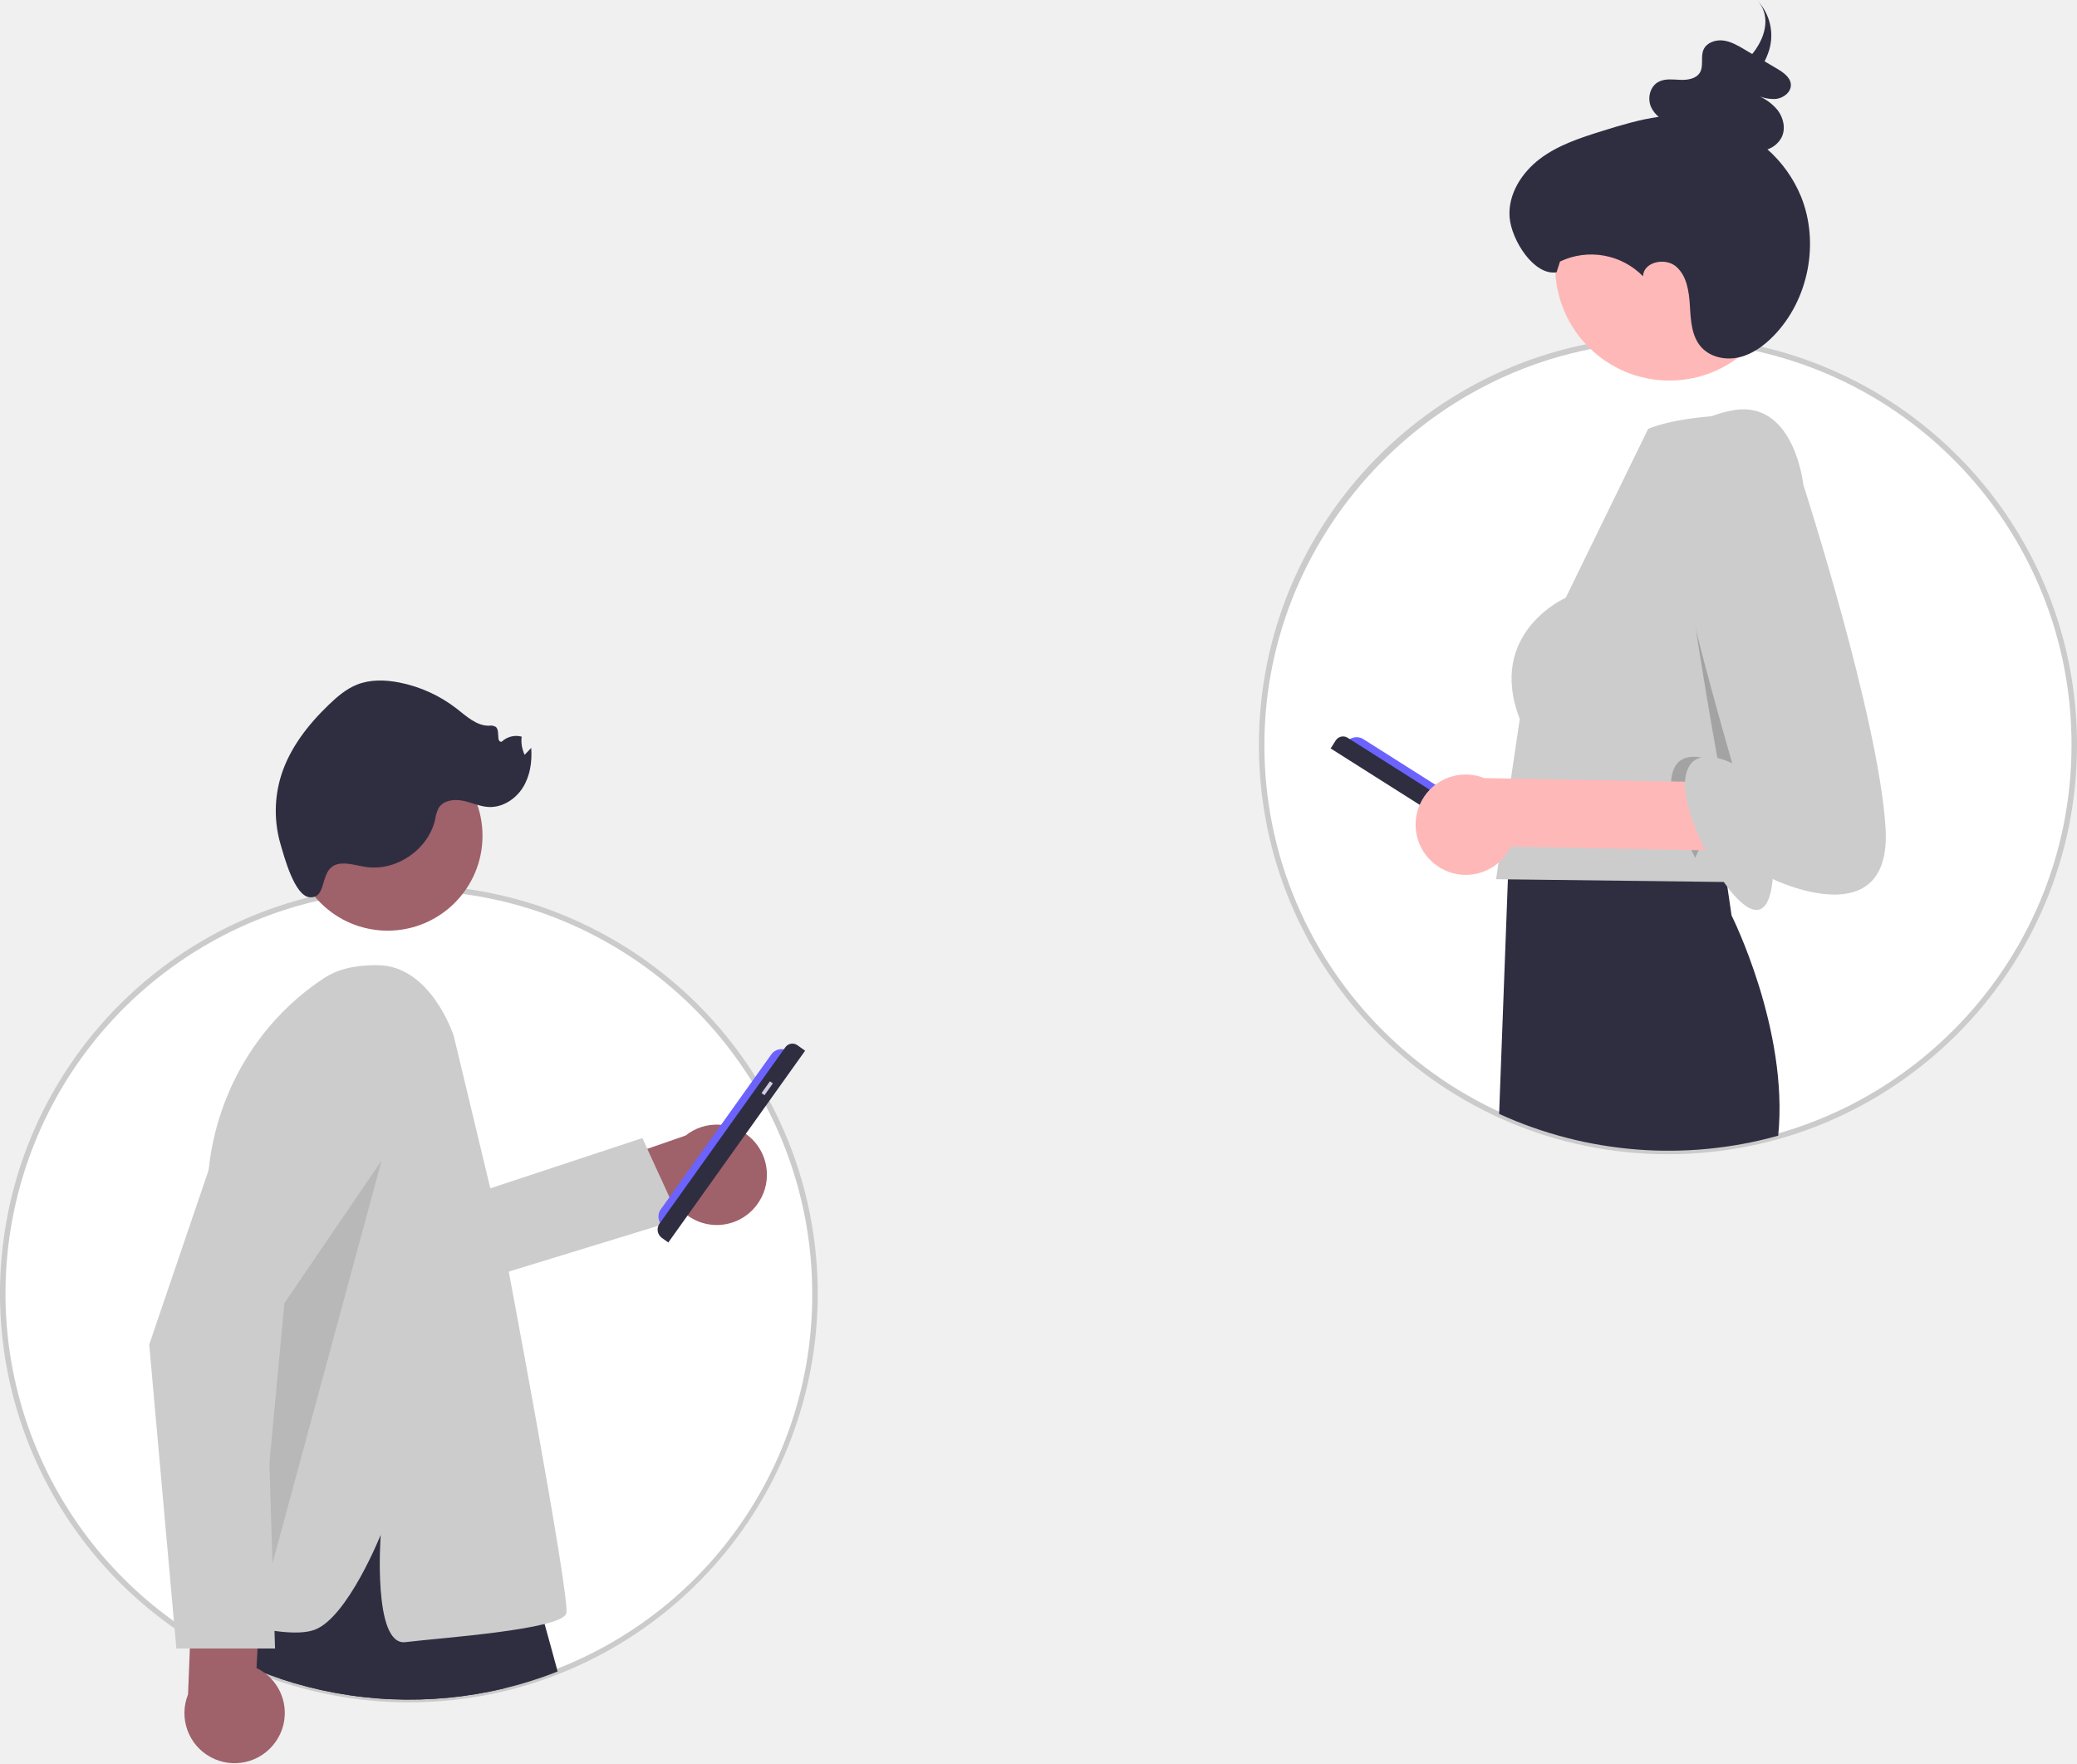
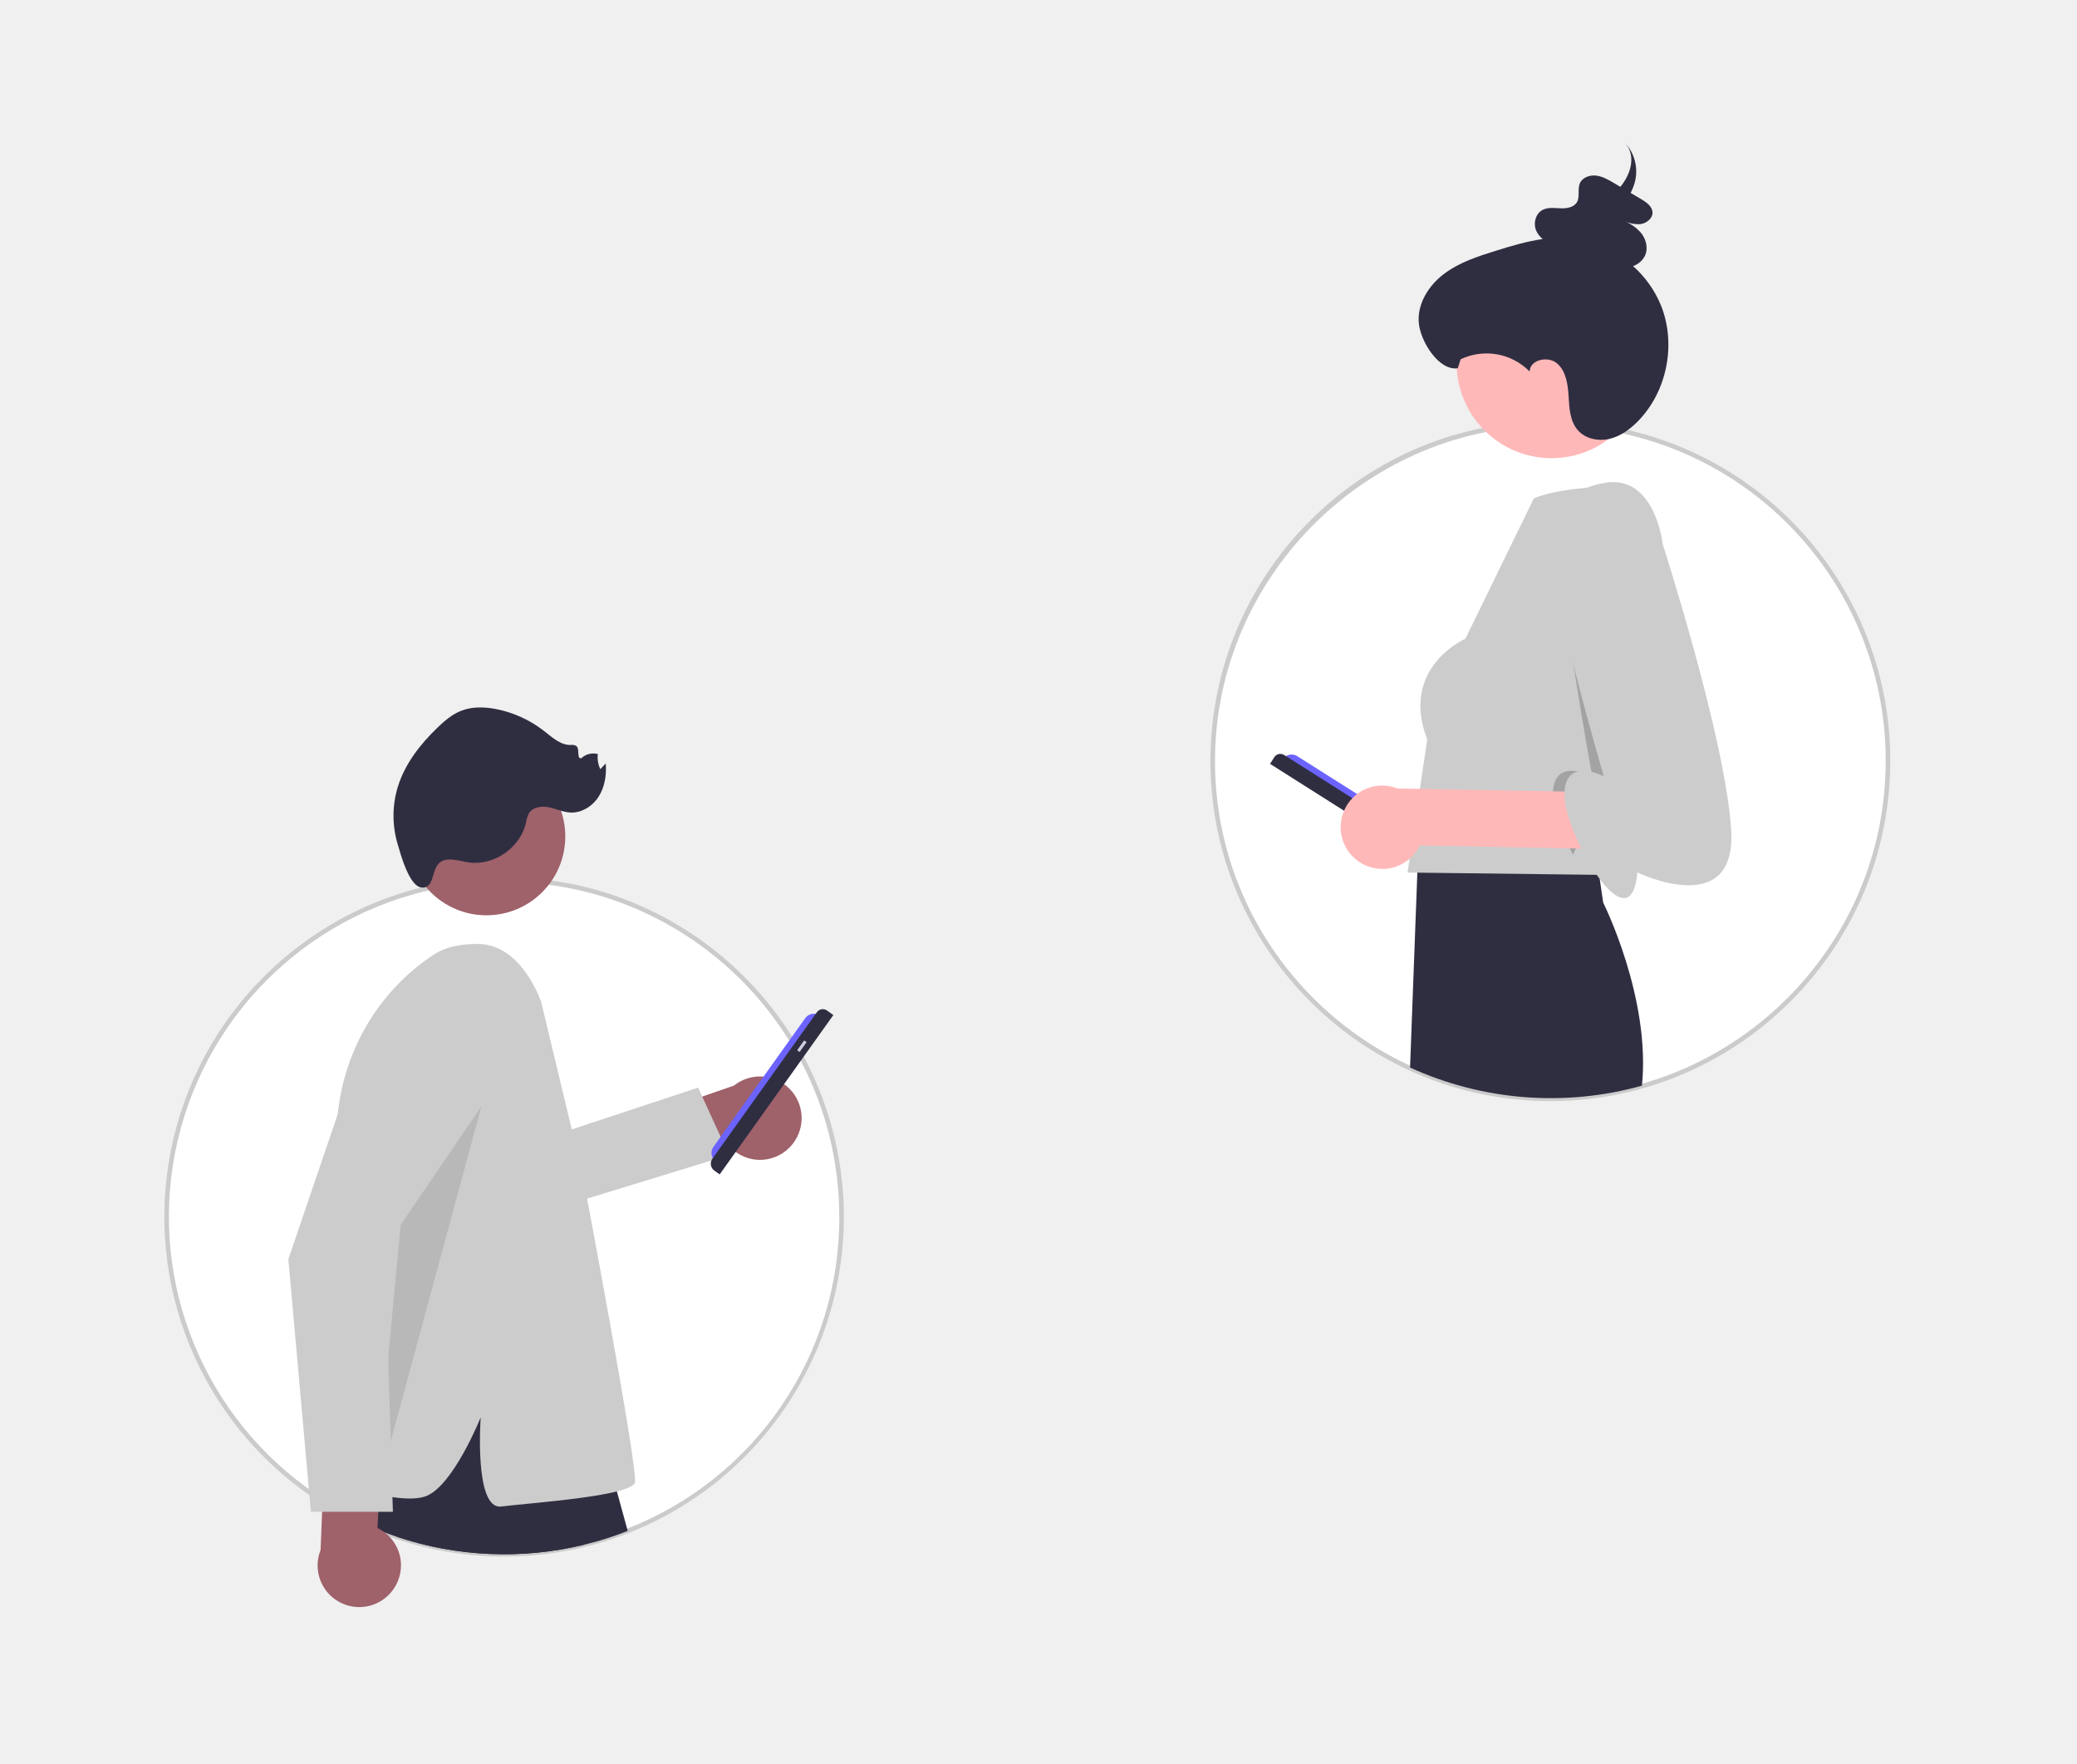
<svg xmlns="http://www.w3.org/2000/svg" width="200.357mm" height="170.065mm" viewBox="0 0 200.357 170.065" version="1.1" id="svg8">
  <defs id="defs2">
    <filter style="color-interpolation-filters:sRGB" id="filter1002">
      <feFlood flood-opacity="0.18" flood-color="rgb(0,46,80)" result="flood" id="feFlood992" />
      <feComposite in="flood" in2="SourceGraphic" operator="in" result="composite1" id="feComposite994" />
      <feGaussianBlur in="composite1" stdDeviation="9.1" result="blur" id="feGaussianBlur996" />
      <feOffset dx="0" dy="0" result="offset" id="feOffset998" />
      <feComposite in="SourceGraphic" in2="offset" operator="over" result="composite2" id="feComposite1000" />
    </filter>
    <filter style="color-interpolation-filters:sRGB" id="filter1014">
      <feFlood flood-opacity="0.18" flood-color="rgb(0,46,80)" result="flood" id="feFlood1004" />
      <feComposite in="flood" in2="SourceGraphic" operator="in" result="composite1" id="feComposite1006" />
      <feGaussianBlur in="composite1" stdDeviation="9.1" result="blur" id="feGaussianBlur1008" />
      <feOffset dx="0" dy="0" result="offset" id="feOffset1010" />
      <feComposite in="SourceGraphic" in2="offset" operator="over" result="composite2" id="feComposite1012" />
    </filter>
    <filter id="filter1002-2" style="color-interpolation-filters:sRGB">
      <feFlood id="feFlood992-2" result="flood" flood-color="rgb(0,46,80)" flood-opacity="0.18" />
      <feComposite id="feComposite994-4" result="composite1" operator="in" in2="SourceGraphic" in="flood" />
      <feGaussianBlur id="feGaussianBlur996-7" result="blur" stdDeviation="9.1" in="composite1" />
      <feOffset id="feOffset998-7" result="offset" dy="0" dx="0" />
      <feComposite id="feComposite1000-5" result="composite2" operator="over" in2="offset" in="SourceGraphic" />
    </filter>
    <filter id="filter1014-4" style="color-interpolation-filters:sRGB">
      <feFlood id="feFlood1004-8" result="flood" flood-color="rgb(0,46,80)" flood-opacity="0.18" />
      <feComposite id="feComposite1006-1" result="composite1" operator="in" in2="SourceGraphic" in="flood" />
      <feGaussianBlur id="feGaussianBlur1008-2" result="blur" stdDeviation="9.1" in="composite1" />
      <feOffset id="feOffset1010-8" result="offset" dy="0" dx="0" />
      <feComposite id="feComposite1012-9" result="composite2" operator="over" in2="offset" in="SourceGraphic" />
    </filter>
  </defs>
  <g id="layer1" style="display:inline" transform="translate(-156.5203,411.7459)" />
-   <g id="layer2" style="display:inline" transform="translate(-156.5203,411.7459)">
-     <g id="g1132" transform="matrix(0.2645833,0,0,0.2645833,214.2216,-121.7626)" style="fill:#000000;stroke-width:0.261">
-       <path id="path1020" d="m 79.044,-624.412 a 147.994,147.994 0 0 1 -93.82,137.75 c -2.17,0.87 -4.38,1.68 -6.6,2.43 q -3.72,1.275 -7.52,2.34 -2.64,0.735 -5.33,1.38 a 148.921,148.921 0 0 1 -81.61,-3.48 c -2.07,-0.69 -4.12,-1.43 -6.15,-2.2 -2.73,-1.05 -5.43,-2.18 -8.08,-3.39 -0.2,-0.08 -0.39,-0.17 -0.58,-0.26 -1.04,-0.48 -2.05,-0.96 -3.08,-1.47 h -0.01 q -2.115,-1.02 -4.19,-2.12 -4.77,-2.52 -9.33,-5.37 -2.37,-1.47 -4.67,-3.05 a 147.939,147.939 0 0 1 53,-267.52 q 3.915,-0.81 7.91,-1.4 c 1.67,-0.26 3.36,-0.48 5.05,-0.67 1.21,-0.14 2.42,-0.27 3.65,-0.37 h 0.01 q 4.935,-0.45 9.96,-0.56 c 0.46,-0.01 0.92,-0.02 1.39,-0.03 0.26,0 0.52,-0.01 0.78,0 h 0.01 c 0.4,-0.01 0.8,-0.01 1.21,-0.01 1.68,0 3.36,0.03 5.03,0.09 q 5.52,0.18 10.92,0.76 c 2.08,0.22 4.13,0.49 6.18,0.79 0.23,0.04 0.47,0.07 0.7,0.11 0.68,0.11 1.37,0.22 2.05,0.34 1.44,0.23 2.87,0.5 4.3,0.79 1.34,0.27 2.67,0.55 4,0.85 a 144.127,144.127 0 0 1 14.54,4.13 148.41,148.41 0 0 1 77.94,61.93 q 0.765,1.215 1.5,2.46 c 0.38,0.62 0.74,1.24 1.1,1.87 q 0.195,0.315 0.36,0.63 c 0.08,0.12 0.14,0.24 0.21,0.36 0.66,1.15 1.3,2.32 1.92,3.49 a 147.344,147.344 0 0 1 17.25,69.4 z" style="fill:#ffffff" />
-       <path id="path1022" d="m -68.94,-475.408 a 149.813,149.813 0 0 1 -47.211,-7.635 c -1.963,-0.655 -3.987,-1.379 -6.19,-2.214 -2.778,-1.068 -5.516,-2.217 -8.141,-3.416 -0.175,-0.069 -0.382,-0.166 -0.59,-0.264 -0.995,-0.459 -1.969,-0.921 -2.958,-1.41 l -0.141,-0.064 c -1.404,-0.677 -2.825,-1.396 -4.224,-2.137 -3.185,-1.683 -6.345,-3.502 -9.392,-5.406 -1.585,-0.983 -3.17,-2.019 -4.706,-3.074 a 148.939,148.939 0 0 1 53.365,-269.324 c 2.618,-0.541 5.298,-1.016 7.965,-1.41 1.58,-0.246 3.293,-0.473 5.084,-0.674 1.218,-0.141 2.439,-0.272 3.681,-0.373 3.295,-0.299 6.669,-0.489 10.029,-0.563 l 1.659,-0.032 c 0.19,-0.003 0.38,-0.004 0.57,0.002 0.356,-0.01 0.764,-0.01 1.182,-0.01 1.692,0 3.396,0.03 5.066,0.09 3.688,0.121 7.387,0.378 10.991,0.765 1.908,0.202 3.942,0.462 6.218,0.795 l 0.961,0.152 c 0.605,0.097 1.215,0.196 1.818,0.302 1.297,0.207 2.676,0.46 4.325,0.795 1.346,0.271 2.684,0.553 4.021,0.854 a 145.761,145.761 0 0 1 14.643,4.159 149.83,149.83 0 0 1 78.465,62.348 q 0.769,1.22 1.513,2.48 c 0.377,0.614 0.742,1.243 1.107,1.882 0.117,0.188 0.24,0.403 0.355,0.619 0.056,0.088 0.105,0.175 0.154,0.263 l 0.057,0.101 c 0.628,1.095 1.262,2.246 1.94,3.525 a 149.044,149.044 0 0 1 -77.088,208.549 c -2.118,0.849 -4.356,1.673 -6.646,2.447 -2.48,0.85 -5.028,1.643 -7.57,2.355 -1.76,0.49 -3.565,0.958 -5.367,1.39 a 149.99,149.99 0 0 1 -34.948,4.132 z m -64.567,-16.905 h 0.005 l 0.22,0.104 c 1.021,0.506 2.023,0.982 3.055,1.458 0.182,0.086 0.353,0.167 0.533,0.24 2.631,1.2 5.331,2.333 8.067,3.385 2.172,0.824 4.172,1.54 6.108,2.185 a 147.79,147.79 0 0 0 81.061,3.456 c 1.778,-0.426 3.559,-0.888 5.295,-1.371 2.504,-0.702 5.016,-1.483 7.464,-2.322 2.259,-0.764 4.462,-1.575 6.552,-2.413 a 146.161,146.161 0 0 0 93.192,-136.822 v -0.001 a 146.852,146.852 0 0 0 -17.133,-68.929 c -0.668,-1.26 -1.29,-2.392 -1.904,-3.461 l -0.074,-0.131 c -0.032,-0.057 -0.062,-0.114 -0.1,-0.171 l -0.054,-0.092 q -0.149,-0.283 -0.324,-0.568 c -0.373,-0.651 -0.728,-1.262 -1.102,-1.873 -0.494,-0.836 -0.989,-1.648 -1.494,-2.45 a 147.827,147.827 0 0 0 -77.417,-61.517 143.546,143.546 0 0 0 -14.439,-4.101 c -1.32,-0.298 -2.643,-0.577 -3.975,-0.845 -1.622,-0.329 -2.975,-0.578 -4.26,-0.783 -0.609,-0.107 -1.21,-0.204 -1.805,-0.3 l -0.959,-0.152 c -2.222,-0.325 -4.231,-0.582 -6.114,-0.781 -3.556,-0.382 -7.205,-0.636 -10.847,-0.755 -1.649,-0.06 -3.329,-0.089 -4.997,-0.089 -0.407,10e-4 -0.794,0 -1.186,0.009 -0.229,-0.006 -0.385,-0.004 -0.542,-0.002 l -1.641,0.032 c -3.313,0.073 -6.641,0.26 -9.89,0.556 l -0.101,0.004 c -1.137,0.096 -2.336,0.225 -3.535,0.363 -1.767,0.199 -3.452,0.422 -5.011,0.665 -2.637,0.39 -5.279,0.857 -7.861,1.391 a 146.939,146.939 0 0 0 -52.643,265.712 c 1.518,1.043 3.076,2.061 4.637,3.029 3.009,1.88 6.126,3.675 9.27,5.335 1.309,0.694 2.637,1.367 3.952,2.004 z" style="fill:#cbcbcb" />
-       <path id="path1024" d="m 57.69,-656.549 a 18.172,18.172 0 0 1 -27.838,1.207 L -9.195,-641.211 -23.569,-662.845 31.853,-682.026 a 18.27,18.27 0 0 1 25.837,25.477 z" style="fill:#9f616a" />
-       <path transform="translate(-218.1279,-1247.064)" style="fill:#cccccc" d="m 247.806,595.529 -75,23 -19,-26 80.444,-26.59 z" id="polygon1026" />
-       <path id="path1028-0" d="m -34.226,-480.512 a 148.921,148.921 0 0 1 -81.61,-3.48 l 1.8,-17.02 1.67,-15.9 25.05,-38.73 8.03,-12.41 33.09,12.03 3.37,21.25 5.37,33.89 z" style="fill:#2f2e41" />
-       <path id="path1030-6" d="m -14.776,-486.662 c -2.17,0.87 -4.38,1.68 -6.6,2.43 q -3.72,1.275 -7.52,2.34 -2.64,0.735 -5.33,1.38 a 148.921,148.921 0 0 1 -81.61,-3.48 c -2.07,-0.69 -4.12,-1.43 -6.15,-2.2 a 115.185,115.185 0 0 1 -0.54,17.75 209.818,209.818 0 0 1 -7.54,-21.14 c -0.15,-0.48 -0.29,-0.96 -0.43,-1.44 -0.7,-2.42 -1.32,-4.73 -1.88,-6.9 -0.64,-2.51 -1.19,-4.84 -1.65,-6.97 -1.83,-8.36 -2.41,-13.53 -2.41,-13.53 l 19.55,-40.6 3.91,0.45 1.62,0.18 9.8,1.12 14.24,1.63 23.07,2.63 21.42,18.24 19.19,16.35 c 0,0 1.6,5.44 4.11,14.45 1.36,4.84 2.97,10.71 4.75,17.31 z" style="fill:#2f2e41" />
-       <path style="fill:#9f616a" d="m -42.165,-791.322 a 34.591,34.591 0 0 1 -34.591,34.591 34.591,34.591 0 0 1 -34.591,-34.591 34.591,34.591 0 0 1 34.591,-34.591 34.591,34.591 0 0 1 34.591,34.591 z" id="circle1032" />
-       <path id="path1034" d="m -52.677,-718.453 c 0,0 -8.314,-25.698 -27.865,-25.698 -4.888,0 -12.776,0.405 -19.188,4.589 -25.816,16.846 -41.521,45.48 -42.724,76.283 l -6.011,153.881 c 0,0 33.087,12.031 45.118,7.52 12.032,-4.512 24.063,-34.591 24.063,-34.591 0,0 -3.008,40.606 9.024,39.102 12.032,-1.504 57.15,-4.512 58.654,-10.528 1.504,-6.016 -23.024,-135.362 -23.024,-135.362 z" style="fill:#cccccc" />
-       <path id="path1036" d="m -93.572,-781.181 c 3.103,-0.185 6.133,0.864 9.215,1.273 11.025,1.464 22.495,-6.537 24.929,-17.389 a 13.342,13.342 0 0 1 1.275,-4.154 c 1.697,-2.77 5.561,-3.299 8.747,-2.662 3.186,0.637 6.205,2.128 9.45,2.298 5.009,0.263 9.818,-2.821 12.488,-7.068 2.67,-4.247 3.425,-9.472 3.065,-14.475 l -2.401,2.52 a 12.197,12.197 0 0 1 -1.087,-6.629 7.692,7.692 0 0 0 -7.286,1.864 c -2.117,0.225 -0.519,-3.928 -2.092,-5.363 a 3.639,3.639 0 0 0 -2.56,-0.479 c -4.505,0.043 -8.149,-3.402 -11.698,-6.176 a 49.711,49.711 0 0 0 -20.996,-9.577 c -5.087,-0.992 -10.496,-1.152 -15.319,0.743 -3.962,1.556 -7.278,4.389 -10.345,7.339 -7.552,7.262 -14.24,15.795 -17.382,25.79 a 43.415,43.415 0 0 0 -0.208,25.175 c 1.266,4.273 5.082,18.907 10.667,19.248 7.019,0.428 2.805,-11.757 11.541,-12.278 z" style="fill:#2f2e41" />
-       <path transform="translate(-218.1279,-1247.064)" style="opacity:0.1;isolation:isolate" d="m 92.413,746.774 46.749,-172.621 -35.421,51.951 z" id="polygon1038" />
-       <path id="path1042-2" d="m 23.919,-648.698 v 0 a 4.624,4.624 0 0 1 -1.079,-6.45 v 0 l 40.286,-56.464 a 4.624,4.624 0 0 1 6.45,-1.079 v 0 l -45.658,63.993 z" style="fill:#6c63ff" />
-       <path id="path1044-6" d="m 25.574,-643.055 -2.331,-1.663 a 3.743,3.743 0 0 1 -0.873,-5.22 l 45.869,-64.289 a 3.16,3.16 0 0 1 4.408,-0.737 v 0 l 2.805,2.001 v 0 l -49.878,69.908 v 0 z" style="fill:#2f2e41" />
-       <path transform="rotate(-54.49277)" style="fill:#d0cde1" d="m 602.405,-356.636 h 5.285 v 1.321 h -5.285 z" id="rect1048" />
-       <path id="path1050" d="m -117.674,-460.928 a 18.172,18.172 0 0 0 -6.889,-26.999 l 2.244,-41.465 -24.865,-7.509 -2.346,58.601 a 18.27,18.27 0 0 0 31.857,17.372 z" style="fill:#9f616a" />
-       <path id="path1052" d="m -117.807,-495.035 h -35.973 l -9.898,-110.805 0.034,-0.101 33.669,-98.883 a 26.49,26.49 0 1 1 48.236,21.398 l -39.618,71.347 z" style="fill:#cccccc" />
-       <path id="path1054" d="m 538.172,-824.505 a 148.135,148.135 0 1 1 -151.39,-147.96 c 0.46,-0.01 0.92,-0.02 1.39,-0.03 0.66,-0.01 1.33,-0.01 2,-0.01 1.68,0 3.36,0.03 5.03,0.09 q 5.52,0.18 10.92,0.76 c 2.08,0.22 4.13,0.49 6.18,0.79 0.23,0.04 0.47,0.07 0.7,0.11 a 146.198,146.198 0 0 1 24.89,6.11 148.077,148.077 0 0 1 100.28,140.14 z" style="fill:#ffffff" />
-       <path id="path1056" d="m 390.034,-675.23 c -82.171,0.004 -149.055,-66.806 -149.133,-148.995 A 149.136,149.136 0 0 1 386.76,-973.465 l 1.39,-0.03 c 2.355,-0.034 4.752,-0.003 7.088,0.081 3.684,0.121 7.383,0.378 10.991,0.766 1.91,0.202 3.945,0.462 6.218,0.795 l 0.726,0.114 a 148.835,148.835 0 0 1 125.999,147.235 v -0.001 c 0.078,82.233 -66.761,149.198 -148.995,149.276 z m 0.122,-296.275 c -0.66,0 -1.32,0 -1.969,0.01 l -1.383,0.03 c -79.423,1.745 -143.978,67.796 -143.903,147.238 0.076,81.081 66.07,146.993 147.133,146.997 h 0.141 c 81.131,-0.077 147.073,-66.144 146.997,-147.274 v -10e-4 A 146.835,146.835 0 0 0 412.849,-969.766 l -0.719,-0.113 c -2.22,-0.325 -4.229,-0.582 -6.114,-0.781 -3.56,-0.383 -7.209,-0.637 -10.848,-0.755 -1.649,-0.06 -3.329,-0.089 -4.997,-0.089 z" style="fill:#cbcbcb" />
-       <path transform="rotate(-57.656)" style="fill:#3f3d56" d="m 1027.529,-190.132 a 0.991,2.642 0 0 1 -0.991,2.642 0.991,2.642 0 0 1 -0.991,-2.642 0.991,2.642 0 0 1 0.991,-2.642 0.991,2.642 0 0 1 0.991,2.642 z" id="ellipse1058" />
-       <path id="path1060" d="m 272.6,-825.119 v 0 a 4.624,4.624 0 0 1 6.381,-1.433 v 0 l 58.601,37.109 a 4.624,4.624 0 0 1 1.433,6.381 v 0 l -66.415,-42.057 z" style="fill:#6c63ff" />
-       <path id="path1062" d="m 267.057,-823.156 1.844,-2.911 a 3.16,3.16 0 0 1 4.36,-0.979 v 0 l 66.722,42.252 a 3.742,3.742 0 0 1 1.16,5.164 l -1.532,2.419 v 0 l -72.554,-45.945 z" style="fill:#2f2e41" />
-       <path transform="rotate(-57.656)" style="fill:#d0cde1" d="m 1029.511,-190.132 h 1.321 v 5.285 h -1.321 z" id="rect1064" />
-       <path transform="rotate(-57.656)" style="fill:#d0cde1" d="m 1029.511,-182.866 h 1.321 v 5.285 h -1.321 z" id="rect1066" />
-       <path style="fill:#ffb8b8" d="m 432.219,-998.921 a 41.652,41.652 0 0 1 -41.652,41.652 41.652,41.652 0 0 1 -41.652,-41.652 41.652,41.652 0 0 1 41.652,-41.652 41.652,41.652 0 0 1 41.652,41.652 z" id="circle1068" />
-       <path id="path1070" d="m 430.232,-681.985 a 148.694,148.694 0 0 1 -101.75,-7.95 l 3.2,-85.5 0.24,-6.65 0.09,-2.16 0.11,-3.18 0.08,-2.03 c 0,0 0.13,-0.01 0.38,-0.02 0.68,-0.05 2.25,-0.16 4.5,-0.29 2.61,-0.15 6.12,-0.34 10.21,-0.51 0.97,-0.04 1.97,-0.08 3,-0.13 21.54,-0.8 55.18,-0.97 59.63,5.52 l 0.56,3.82 0.9,6.17 1.84,12.61 c 0,0 20.92,41.6 17.01,80.3 z" style="fill:#2f2e41" />
-       <path id="path1072" d="m 440.806,-897.627 -8.204,75.78 -15.625,34.561 -5.791,12.816 -83.812,-1.016 8.635,-58.414 c -12.191,-31.493 16.762,-44.192 16.762,-44.192 l 30.033,-61.535 c 0,0 8,-4 28.889,-5.007 19.419,-0.936 4.111,2.007 4.111,2.007 25.397,-2.54 25,45 25,45 z" style="fill:#cccccc" />
-       <path id="path1074" style="opacity:0.2;isolation:isolate" d="m 415.602,-817.848 -15.625,34.561 c -5.018,-9.387 -8.838,-20.018 -8.838,-26.297 0,-17.27 17.27,-8.127 17.27,-8.127 0,0 -13.969,-76.446 -13.969,-99.304 0,-15.183 12.658,52.197 21.161,99.167 z" />
-       <path id="path1076" d="m 438.571,-1024.297 a 46.684,46.684 0 0 0 -12.252,-17.252 9.108,9.108 0 0 0 5.124,-4.317 c 1.603,-3.173 0.754,-7.153 -1.426,-9.993 a 18.192,18.192 0 0 0 -7.463,-5.371 14.751,14.751 0 0 0 6.796,1.307 c 2.833,-0.295 5.665,-2.518 5.497,-5.276 -0.16,-2.628 -2.745,-4.405 -5.065,-5.776 q -2.258,-1.335 -4.515,-2.669 a 23.513,23.513 0 0 0 1.176,-2.668 18.509,18.509 0 0 0 -4.004,-19.688 c 4.929,5.018 3.67,12.783 -1.199,19.085 -0.157,0.203 -0.326,0.401 -0.489,0.602 q -1.447,-0.856 -2.895,-1.711 c -2.406,-1.422 -4.908,-2.878 -7.703,-3.213 -2.795,-0.336 -5.979,0.771 -7.12,3.264 -1.221,2.669 0.167,6.075 -1.424,8.553 -1.393,2.168 -4.433,2.63 -7.069,2.527 -2.635,-0.103 -5.437,-0.519 -7.782,0.647 -3.26,1.62 -4.329,6.003 -2.879,9.271 a 9.85,9.85 0 0 0 2.806,3.569 c -6.976,0.974 -13.847,3.046 -20.599,5.152 -7.962,2.484 -16.072,5.123 -22.726,10.152 -6.654,5.029 -11.695,12.966 -11.061,21.282 0.634,8.316 8.896,21.414 17.129,20.085 l 1.253,-3.924 a 26.476,26.476 0 0 1 30.278,5.383 c 0.095,-5.236 8.064,-6.975 12.036,-3.562 3.971,3.414 4.737,9.185 5.045,14.413 0.308,5.228 0.6,10.92 4.043,14.865 3.305,3.787 8.935,4.961 13.833,3.833 4.898,-1.128 9.132,-4.235 12.639,-7.835 12.725,-13.06 16.823,-33.817 10.017,-50.734 z" style="fill:#2f2e41" />
-       <path id="path1078" d="m 305.72,-780.49 a 18.172,18.172 0 0 0 26.999,-6.889 l 113.465,2.244 7.509,-24.865 -130.601,-2.346 a 18.27,18.27 0 0 0 -17.372,31.857 z" style="fill:#ffb8b8" />
-       <path id="path1080" d="m 416.029,-946.73 c 0,0 -26.413,2.032 -26.413,24.89 0,22.858 23.874,104.13 23.874,104.13 0,0 -17.27,-9.143 -17.27,8.127 0,17.27 28.953,67.557 32.001,34.033 0,0 43.684,21.334 41.144,-18.794 -2.54,-40.128 -29.969,-124.956 -29.969,-124.956 0,0 -3.048,-28.953 -23.366,-27.429 z" style="fill:#cccccc" />
-     </g>
-     <g id="g2069" transform="translate(2.116667)" />
-     <g id="g1278" transform="matrix(0.5492429,0,0,0.5522026,730.2678,-856.4694)" style="fill:#ffffff;fill-opacity:1;stroke-width:0.126">
-       <path id="path1274" d="m 125.315,904.054 h 64.157 l -12.375,-33.751 h -39.407 z" style="fill:#ffffff;fill-opacity:1;stroke:none;stroke-width:0.48px;stroke-linecap:butt;stroke-linejoin:miter;stroke-opacity:1" />
-       <path style="color:#000000;text-indent:0;text-transform:none;direction:ltr;baseline-shift:baseline;display:inline;overflow:visible;visibility:visible;fill:#ffffff;fill-opacity:1;stroke:none;stroke-width:0.126;enable-background:accumulate" d="m 136.236,868.443 c -0.683,0.067 -1.307,0.552 -1.54,1.197 l -13.687,37.399 c -0.401,1.097 0.543,2.449 1.711,2.451 h 32.848 v 10.946 h -9.296 c -0.956,0.045 -1.784,0.955 -1.739,1.91 0.045,0.955 0.955,1.784 1.91,1.739 h 21.899 c 0.964,0.014 1.851,-0.86 1.851,-1.824 0,-0.964 -0.887,-1.838 -1.851,-1.824 h -9.125 v -10.946 h 32.848 c 1.168,0 2.112,-1.355 1.711,-2.451 l -13.687,-37.399 c -0.255,-0.696 -0.97,-1.196 -1.711,-1.197 z m 1.454,3.649 h 10.436 l -1.283,8.21 h -12.176 z m 14.086,0 h 13.06 l 1.255,8.21 h -15.569 z m 16.709,0 h 8.611 l 3.023,8.21 h -10.351 z m -35.129,11.858 h 12.945 l -1.426,9.122 h -14.856 z m 16.595,0 h 16.709 l 1.397,9.122 h -19.504 z m 20.359,0 h 11.121 l 3.336,9.122 h -13.031 z m -41.659,12.77 h 15.683 l -1.426,9.122 h -17.593 z m 19.333,0 h 20.644 l 1.397,9.122 h -23.439 z m 24.294,0 h 13.858 l 3.336,9.122 H 173.704 Z" marker="none" visibility="visible" display="inline" overflow="visible" id="path1162" />
-     </g>
+   <g style="fill:#000000;stroke-width:0.261" transform="matrix(0.2198575,0,0,0.2198575,63.8008,254.6555)" id="g1132">
+     <path style="fill:#ffffff" d="m 79.044,-624.412 a 147.994,147.994 0 0 1 -93.82,137.75 c -2.17,0.87 -4.38,1.68 -6.6,2.43 q -3.72,1.275 -7.52,2.34 -2.64,0.735 -5.33,1.38 a 148.921,148.921 0 0 1 -81.61,-3.48 c -2.07,-0.69 -4.12,-1.43 -6.15,-2.2 -2.73,-1.05 -5.43,-2.18 -8.08,-3.39 -0.2,-0.08 -0.39,-0.17 -0.58,-0.26 -1.04,-0.48 -2.05,-0.96 -3.08,-1.47 h -0.01 q -2.115,-1.02 -4.19,-2.12 -4.77,-2.52 -9.33,-5.37 -2.37,-1.47 -4.67,-3.05 a 147.939,147.939 0 0 1 53,-267.52 q 3.915,-0.81 7.91,-1.4 c 1.67,-0.26 3.36,-0.48 5.05,-0.67 1.21,-0.14 2.42,-0.27 3.65,-0.37 h 0.01 q 4.935,-0.45 9.96,-0.56 c 0.46,-0.01 0.92,-0.02 1.39,-0.03 0.26,0 0.52,-0.01 0.78,0 h 0.01 c 0.4,-0.01 0.8,-0.01 1.21,-0.01 1.68,0 3.36,0.03 5.03,0.09 q 5.52,0.18 10.92,0.76 c 2.08,0.22 4.13,0.49 6.18,0.79 0.23,0.04 0.47,0.07 0.7,0.11 0.68,0.11 1.37,0.22 2.05,0.34 1.44,0.23 2.87,0.5 4.3,0.79 1.34,0.27 2.67,0.55 4,0.85 a 144.127,144.127 0 0 1 14.54,4.13 148.41,148.41 0 0 1 77.94,61.93 q 0.765,1.215 1.5,2.46 c 0.38,0.62 0.74,1.24 1.1,1.87 q 0.195,0.315 0.36,0.63 c 0.08,0.12 0.14,0.24 0.21,0.36 0.66,1.15 1.3,2.32 1.92,3.49 a 147.344,147.344 0 0 1 17.25,69.4 z" id="path1020" />
+     <path style="fill:#cbcbcb" d="m -68.94,-475.408 a 149.813,149.813 0 0 1 -47.211,-7.635 c -1.963,-0.655 -3.987,-1.379 -6.19,-2.214 -2.778,-1.068 -5.516,-2.217 -8.141,-3.416 -0.175,-0.069 -0.382,-0.166 -0.59,-0.264 -0.995,-0.459 -1.969,-0.921 -2.958,-1.41 l -0.141,-0.064 c -1.404,-0.677 -2.825,-1.396 -4.224,-2.137 -3.185,-1.683 -6.345,-3.502 -9.392,-5.406 -1.585,-0.983 -3.17,-2.019 -4.706,-3.074 a 148.939,148.939 0 0 1 53.365,-269.324 c 2.618,-0.541 5.298,-1.016 7.965,-1.41 1.58,-0.246 3.293,-0.473 5.084,-0.674 1.218,-0.141 2.439,-0.272 3.681,-0.373 3.295,-0.299 6.669,-0.489 10.029,-0.563 l 1.659,-0.032 c 0.19,-0.003 0.38,-0.004 0.57,0.002 0.356,-0.01 0.764,-0.01 1.182,-0.01 1.692,0 3.396,0.03 5.066,0.09 3.688,0.121 7.387,0.378 10.991,0.765 1.908,0.202 3.942,0.462 6.218,0.795 l 0.961,0.152 c 0.605,0.097 1.215,0.196 1.818,0.302 1.297,0.207 2.676,0.46 4.325,0.795 1.346,0.271 2.684,0.553 4.021,0.854 a 145.761,145.761 0 0 1 14.643,4.159 149.83,149.83 0 0 1 78.465,62.348 q 0.769,1.22 1.513,2.48 c 0.377,0.614 0.742,1.243 1.107,1.882 0.117,0.188 0.24,0.403 0.355,0.619 0.056,0.088 0.105,0.175 0.154,0.263 l 0.057,0.101 c 0.628,1.095 1.262,2.246 1.94,3.525 a 149.044,149.044 0 0 1 -77.088,208.549 c -2.118,0.849 -4.356,1.673 -6.646,2.447 -2.48,0.85 -5.028,1.643 -7.57,2.355 -1.76,0.49 -3.565,0.958 -5.367,1.39 a 149.99,149.99 0 0 1 -34.948,4.132 z m -64.567,-16.905 h 0.005 l 0.22,0.104 c 1.021,0.506 2.023,0.982 3.055,1.458 0.182,0.086 0.353,0.167 0.533,0.24 2.631,1.2 5.331,2.333 8.067,3.385 2.172,0.824 4.172,1.54 6.108,2.185 a 147.79,147.79 0 0 0 81.061,3.456 c 1.778,-0.426 3.559,-0.888 5.295,-1.371 2.504,-0.702 5.016,-1.483 7.464,-2.322 2.259,-0.764 4.462,-1.575 6.552,-2.413 a 146.161,146.161 0 0 0 93.192,-136.822 v -0.001 a 146.852,146.852 0 0 0 -17.133,-68.929 c -0.668,-1.26 -1.29,-2.392 -1.904,-3.461 l -0.074,-0.131 c -0.032,-0.057 -0.062,-0.114 -0.1,-0.171 l -0.054,-0.092 q -0.149,-0.283 -0.324,-0.568 c -0.373,-0.651 -0.728,-1.262 -1.102,-1.873 -0.494,-0.836 -0.989,-1.648 -1.494,-2.45 a 147.827,147.827 0 0 0 -77.417,-61.517 143.546,143.546 0 0 0 -14.439,-4.101 c -1.32,-0.298 -2.643,-0.577 -3.975,-0.845 -1.622,-0.329 -2.975,-0.578 -4.26,-0.783 -0.609,-0.107 -1.21,-0.204 -1.805,-0.3 l -0.959,-0.152 c -2.222,-0.325 -4.231,-0.582 -6.114,-0.781 -3.556,-0.382 -7.205,-0.636 -10.847,-0.755 -1.649,-0.06 -3.329,-0.089 -4.997,-0.089 -0.407,10e-4 -0.794,0 -1.186,0.009 -0.229,-0.006 -0.385,-0.004 -0.542,-0.002 l -1.641,0.032 c -3.313,0.073 -6.641,0.26 -9.89,0.556 l -0.101,0.004 c -1.137,0.096 -2.336,0.225 -3.535,0.363 -1.767,0.199 -3.452,0.422 -5.011,0.665 -2.637,0.39 -5.279,0.857 -7.861,1.391 a 146.939,146.939 0 0 0 -52.643,265.712 c 1.518,1.043 3.076,2.061 4.637,3.029 3.009,1.88 6.126,3.675 9.27,5.335 1.309,0.694 2.637,1.367 3.952,2.004 z" id="path1022" />
+     <path style="fill:#9f616a" d="m 57.69,-656.549 a 18.172,18.172 0 0 1 -27.838,1.207 L -9.195,-641.211 -23.569,-662.845 31.853,-682.026 a 18.27,18.27 0 0 1 25.837,25.477 z" id="path1024" />
+     <path id="polygon1026" d="m 247.806,595.529 -75,23 -19,-26 80.444,-26.59 z" style="fill:#cccccc" transform="translate(-218.1279,-1247.064)" />
+     <path style="fill:#2f2e41" d="m -34.226,-480.512 a 148.921,148.921 0 0 1 -81.61,-3.48 l 1.8,-17.02 1.67,-15.9 25.05,-38.73 8.03,-12.41 33.09,12.03 3.37,21.25 5.37,33.89 z" id="path1028-0" />
+     <path style="fill:#2f2e41" d="m -14.776,-486.662 c -2.17,0.87 -4.38,1.68 -6.6,2.43 q -3.72,1.275 -7.52,2.34 -2.64,0.735 -5.33,1.38 a 148.921,148.921 0 0 1 -81.61,-3.48 c -2.07,-0.69 -4.12,-1.43 -6.15,-2.2 a 115.185,115.185 0 0 1 -0.54,17.75 209.818,209.818 0 0 1 -7.54,-21.14 c -0.15,-0.48 -0.29,-0.96 -0.43,-1.44 -0.7,-2.42 -1.32,-4.73 -1.88,-6.9 -0.64,-2.51 -1.19,-4.84 -1.65,-6.97 -1.83,-8.36 -2.41,-13.53 -2.41,-13.53 l 19.55,-40.6 3.91,0.45 1.62,0.18 9.8,1.12 14.24,1.63 23.07,2.63 21.42,18.24 19.19,16.35 c 0,0 1.6,5.44 4.11,14.45 1.36,4.84 2.97,10.71 4.75,17.31 z" id="path1030-6" />
+     <path id="circle1032" d="m -42.165,-791.322 a 34.591,34.591 0 0 1 -34.591,34.591 34.591,34.591 0 0 1 -34.591,-34.591 34.591,34.591 0 0 1 34.591,-34.591 34.591,34.591 0 0 1 34.591,34.591 z" style="fill:#9f616a" />
+     <path style="fill:#cccccc" d="m -52.677,-718.453 c 0,0 -8.314,-25.698 -27.865,-25.698 -4.888,0 -12.776,0.405 -19.188,4.589 -25.816,16.846 -41.521,45.48 -42.724,76.283 l -6.011,153.881 c 0,0 33.087,12.031 45.118,7.52 12.032,-4.512 24.063,-34.591 24.063,-34.591 0,0 -3.008,40.606 9.024,39.102 12.032,-1.504 57.15,-4.512 58.654,-10.528 1.504,-6.016 -23.024,-135.362 -23.024,-135.362 z" id="path1034" />
+     <path style="fill:#2f2e41" d="m -93.572,-781.181 c 3.103,-0.185 6.133,0.864 9.215,1.273 11.025,1.464 22.495,-6.537 24.929,-17.389 a 13.342,13.342 0 0 1 1.275,-4.154 c 1.697,-2.77 5.561,-3.299 8.747,-2.662 3.186,0.637 6.205,2.128 9.45,2.298 5.009,0.263 9.818,-2.821 12.488,-7.068 2.67,-4.247 3.425,-9.472 3.065,-14.475 l -2.401,2.52 a 12.197,12.197 0 0 1 -1.087,-6.629 7.692,7.692 0 0 0 -7.286,1.864 c -2.117,0.225 -0.519,-3.928 -2.092,-5.363 a 3.639,3.639 0 0 0 -2.56,-0.479 c -4.505,0.043 -8.149,-3.402 -11.698,-6.176 a 49.711,49.711 0 0 0 -20.996,-9.577 c -5.087,-0.992 -10.496,-1.152 -15.319,0.743 -3.962,1.556 -7.278,4.389 -10.345,7.339 -7.552,7.262 -14.24,15.795 -17.382,25.79 a 43.415,43.415 0 0 0 -0.208,25.175 c 1.266,4.273 5.082,18.907 10.667,19.248 7.019,0.428 2.805,-11.757 11.541,-12.278 z" id="path1036" />
+     <path id="polygon1038" d="m 92.413,746.774 46.749,-172.621 -35.421,51.951 z" style="opacity:0.1;isolation:isolate" transform="translate(-218.1279,-1247.064)" />
+     <path style="fill:#6c63ff" d="m 23.919,-648.698 v 0 a 4.624,4.624 0 0 1 -1.079,-6.45 v 0 l 40.286,-56.464 a 4.624,4.624 0 0 1 6.45,-1.079 v 0 l -45.658,63.993 z" id="path1042-2" />
+     <path style="fill:#2f2e41" d="m 25.574,-643.055 -2.331,-1.663 a 3.743,3.743 0 0 1 -0.873,-5.22 l 45.869,-64.289 a 3.16,3.16 0 0 1 4.408,-0.737 v 0 l 2.805,2.001 v 0 l -49.878,69.908 v 0 z" id="path1044-6" />
+     <path id="rect1048" d="m 602.405,-356.636 h 5.285 v 1.321 h -5.285 z" style="fill:#d0cde1" transform="rotate(-54.49277)" />
+     <path style="fill:#9f616a" d="m -117.674,-460.928 a 18.172,18.172 0 0 0 -6.889,-26.999 l 2.244,-41.465 -24.865,-7.509 -2.346,58.601 a 18.27,18.27 0 0 0 31.857,17.372 z" id="path1050" />
+     <path style="fill:#cccccc" d="m -117.807,-495.035 h -35.973 l -9.898,-110.805 0.034,-0.101 33.669,-98.883 a 26.49,26.49 0 1 1 48.236,21.398 l -39.618,71.347 z" id="path1052" />
+     <path style="fill:#ffffff" d="m 538.172,-824.505 a 148.135,148.135 0 1 1 -151.39,-147.96 c 0.46,-0.01 0.92,-0.02 1.39,-0.03 0.66,-0.01 1.33,-0.01 2,-0.01 1.68,0 3.36,0.03 5.03,0.09 q 5.52,0.18 10.92,0.76 c 2.08,0.22 4.13,0.49 6.18,0.79 0.23,0.04 0.47,0.07 0.7,0.11 a 146.198,146.198 0 0 1 24.89,6.11 148.077,148.077 0 0 1 100.28,140.14 z" id="path1054" />
+     <path style="fill:#cbcbcb" d="m 390.034,-675.23 c -82.171,0.004 -149.055,-66.806 -149.133,-148.995 A 149.136,149.136 0 0 1 386.76,-973.465 l 1.39,-0.03 c 2.355,-0.034 4.752,-0.003 7.088,0.081 3.684,0.121 7.383,0.378 10.991,0.766 1.91,0.202 3.945,0.462 6.218,0.795 l 0.726,0.114 a 148.835,148.835 0 0 1 125.999,147.235 v -0.001 c 0.078,82.233 -66.761,149.198 -148.995,149.276 z m 0.122,-296.275 c -0.66,0 -1.32,0 -1.969,0.01 l -1.383,0.03 c -79.423,1.745 -143.978,67.796 -143.903,147.238 0.076,81.081 66.07,146.993 147.133,146.997 h 0.141 c 81.131,-0.077 147.073,-66.144 146.997,-147.274 v -10e-4 A 146.835,146.835 0 0 0 412.849,-969.766 l -0.719,-0.113 c -2.22,-0.325 -4.229,-0.582 -6.114,-0.781 -3.56,-0.383 -7.209,-0.637 -10.848,-0.755 -1.649,-0.06 -3.329,-0.089 -4.997,-0.089 z" id="path1056" />
+     <path id="ellipse1058" d="m 1027.529,-190.132 a 0.991,2.642 0 0 1 -0.991,2.642 0.991,2.642 0 0 1 -0.991,-2.642 0.991,2.642 0 0 1 0.991,-2.642 0.991,2.642 0 0 1 0.991,2.642 z" style="fill:#3f3d56" transform="rotate(-57.656)" />
+     <path style="fill:#6c63ff" d="m 272.6,-825.119 v 0 a 4.624,4.624 0 0 1 6.381,-1.433 v 0 l 58.601,37.109 a 4.624,4.624 0 0 1 1.433,6.381 v 0 l -66.415,-42.057 z" id="path1060" />
+     <path style="fill:#2f2e41" d="m 267.057,-823.156 1.844,-2.911 a 3.16,3.16 0 0 1 4.36,-0.979 v 0 l 66.722,42.252 a 3.742,3.742 0 0 1 1.16,5.164 l -1.532,2.419 v 0 l -72.554,-45.945 z" id="path1062" />
+     <path id="rect1064" d="m 1029.511,-190.132 h 1.321 v 5.285 h -1.321 z" style="fill:#d0cde1" transform="rotate(-57.656)" />
+     <path id="rect1066" d="m 1029.511,-182.866 h 1.321 v 5.285 h -1.321 z" style="fill:#d0cde1" transform="rotate(-57.656)" />
+     <path id="circle1068" d="m 432.219,-998.921 a 41.652,41.652 0 0 1 -41.652,41.652 41.652,41.652 0 0 1 -41.652,-41.652 41.652,41.652 0 0 1 41.652,-41.652 41.652,41.652 0 0 1 41.652,41.652 z" style="fill:#ffb8b8" />
+     <path style="fill:#2f2e41" d="m 430.232,-681.985 a 148.694,148.694 0 0 1 -101.75,-7.95 l 3.2,-85.5 0.24,-6.65 0.09,-2.16 0.11,-3.18 0.08,-2.03 c 0,0 0.13,-0.01 0.38,-0.02 0.68,-0.05 2.25,-0.16 4.5,-0.29 2.61,-0.15 6.12,-0.34 10.21,-0.51 0.97,-0.04 1.97,-0.08 3,-0.13 21.54,-0.8 55.18,-0.97 59.63,5.52 l 0.56,3.82 0.9,6.17 1.84,12.61 c 0,0 20.92,41.6 17.01,80.3 z" id="path1070" />
+     <path style="fill:#cccccc" d="m 440.806,-897.627 -8.204,75.78 -15.625,34.561 -5.791,12.816 -83.812,-1.016 8.635,-58.414 c -12.191,-31.493 16.762,-44.192 16.762,-44.192 l 30.033,-61.535 c 0,0 8,-4 28.889,-5.007 19.419,-0.936 4.111,2.007 4.111,2.007 25.397,-2.54 25,45 25,45 z" id="path1072" />
+     <path d="m 415.602,-817.848 -15.625,34.561 c -5.018,-9.387 -8.838,-20.018 -8.838,-26.297 0,-17.27 17.27,-8.127 17.27,-8.127 0,0 -13.969,-76.446 -13.969,-99.304 0,-15.183 12.658,52.197 21.161,99.167 z" style="opacity:0.2;isolation:isolate" id="path1074" />
+     <path style="fill:#2f2e41" d="m 438.571,-1024.297 a 46.684,46.684 0 0 0 -12.252,-17.252 9.108,9.108 0 0 0 5.124,-4.317 c 1.603,-3.173 0.754,-7.153 -1.426,-9.993 a 18.192,18.192 0 0 0 -7.463,-5.371 14.751,14.751 0 0 0 6.796,1.307 c 2.833,-0.295 5.665,-2.518 5.497,-5.276 -0.16,-2.628 -2.745,-4.405 -5.065,-5.776 q -2.258,-1.335 -4.515,-2.669 a 23.513,23.513 0 0 0 1.176,-2.668 18.509,18.509 0 0 0 -4.004,-19.688 c 4.929,5.018 3.67,12.783 -1.199,19.085 -0.157,0.203 -0.326,0.401 -0.489,0.602 q -1.447,-0.856 -2.895,-1.711 c -2.406,-1.422 -4.908,-2.878 -7.703,-3.213 -2.795,-0.336 -5.979,0.771 -7.12,3.264 -1.221,2.669 0.167,6.075 -1.424,8.553 -1.393,2.168 -4.433,2.63 -7.069,2.527 -2.635,-0.103 -5.437,-0.519 -7.782,0.647 -3.26,1.62 -4.329,6.003 -2.879,9.271 a 9.85,9.85 0 0 0 2.806,3.569 c -6.976,0.974 -13.847,3.046 -20.599,5.152 -7.962,2.484 -16.072,5.123 -22.726,10.152 -6.654,5.029 -11.695,12.966 -11.061,21.282 0.634,8.316 8.896,21.414 17.129,20.085 l 1.253,-3.924 a 26.476,26.476 0 0 1 30.278,5.383 c 0.095,-5.236 8.064,-6.975 12.036,-3.562 3.971,3.414 4.737,9.185 5.045,14.413 0.308,5.228 0.6,10.92 4.043,14.865 3.305,3.787 8.935,4.961 13.833,3.833 4.898,-1.128 9.132,-4.235 12.639,-7.835 12.725,-13.06 16.823,-33.817 10.017,-50.734 z" id="path1076" />
+     <path style="fill:#ffb8b8" d="m 305.72,-780.49 a 18.172,18.172 0 0 0 26.999,-6.889 l 113.465,2.244 7.509,-24.865 -130.601,-2.346 a 18.27,18.27 0 0 0 -17.372,31.857 z" id="path1078" />
+     <path style="fill:#cccccc" d="m 416.029,-946.73 c 0,0 -26.413,2.032 -26.413,24.89 0,22.858 23.874,104.13 23.874,104.13 0,0 -17.27,-9.143 -17.27,8.127 0,17.27 28.953,67.557 32.001,34.033 0,0 43.684,21.334 41.144,-18.794 -2.54,-40.128 -29.969,-124.956 -29.969,-124.956 0,0 -3.048,-28.953 -23.366,-27.429 z" id="path1080" />
+   </g>
+   <g transform="translate(-154.4036,411.7459)" id="g2069" />
+   <g style="fill:#ffffff;fill-opacity:1;stroke-width:0.126" transform="matrix(0.5492429,0,0,0.5522026,573.7476,-444.7235)" id="g1278">
+     <path style="fill:#ffffff;fill-opacity:1;stroke:none;stroke-width:0.48px;stroke-linecap:butt;stroke-linejoin:miter;stroke-opacity:1" d="m 125.315,904.054 h 64.157 l -12.375,-33.751 h -39.407 z" id="path1274" />
+     <path id="path1162" overflow="visible" display="inline" visibility="visible" marker="none" d="m 136.236,868.443 c -0.683,0.067 -1.307,0.552 -1.54,1.197 l -13.687,37.399 c -0.401,1.097 0.543,2.449 1.711,2.451 h 32.848 v 10.946 h -9.296 c -0.956,0.045 -1.784,0.955 -1.739,1.91 0.045,0.955 0.955,1.784 1.91,1.739 h 21.899 c 0.964,0.014 1.851,-0.86 1.851,-1.824 0,-0.964 -0.887,-1.838 -1.851,-1.824 h -9.125 v -10.946 h 32.848 c 1.168,0 2.112,-1.355 1.711,-2.451 l -13.687,-37.399 c -0.255,-0.696 -0.97,-1.196 -1.711,-1.197 z m 1.454,3.649 h 10.436 l -1.283,8.21 h -12.176 z m 14.086,0 h 13.06 l 1.255,8.21 h -15.569 z m 16.709,0 h 8.611 l 3.023,8.21 h -10.351 z m -35.129,11.858 h 12.945 l -1.426,9.122 h -14.856 z m 16.595,0 h 16.709 l 1.397,9.122 h -19.504 z m 20.359,0 h 11.121 l 3.336,9.122 h -13.031 z m -41.659,12.77 h 15.683 l -1.426,9.122 h -17.593 z m 19.333,0 h 20.644 l 1.397,9.122 h -23.439 z m 24.294,0 h 13.858 l 3.336,9.122 H 173.704 Z" style="color:#000000;text-indent:0;text-transform:none;direction:ltr;baseline-shift:baseline;display:inline;overflow:visible;visibility:visible;fill:#ffffff;fill-opacity:1;stroke:none;stroke-width:0.126;enable-background:accumulate" />
  </g>
</svg>
